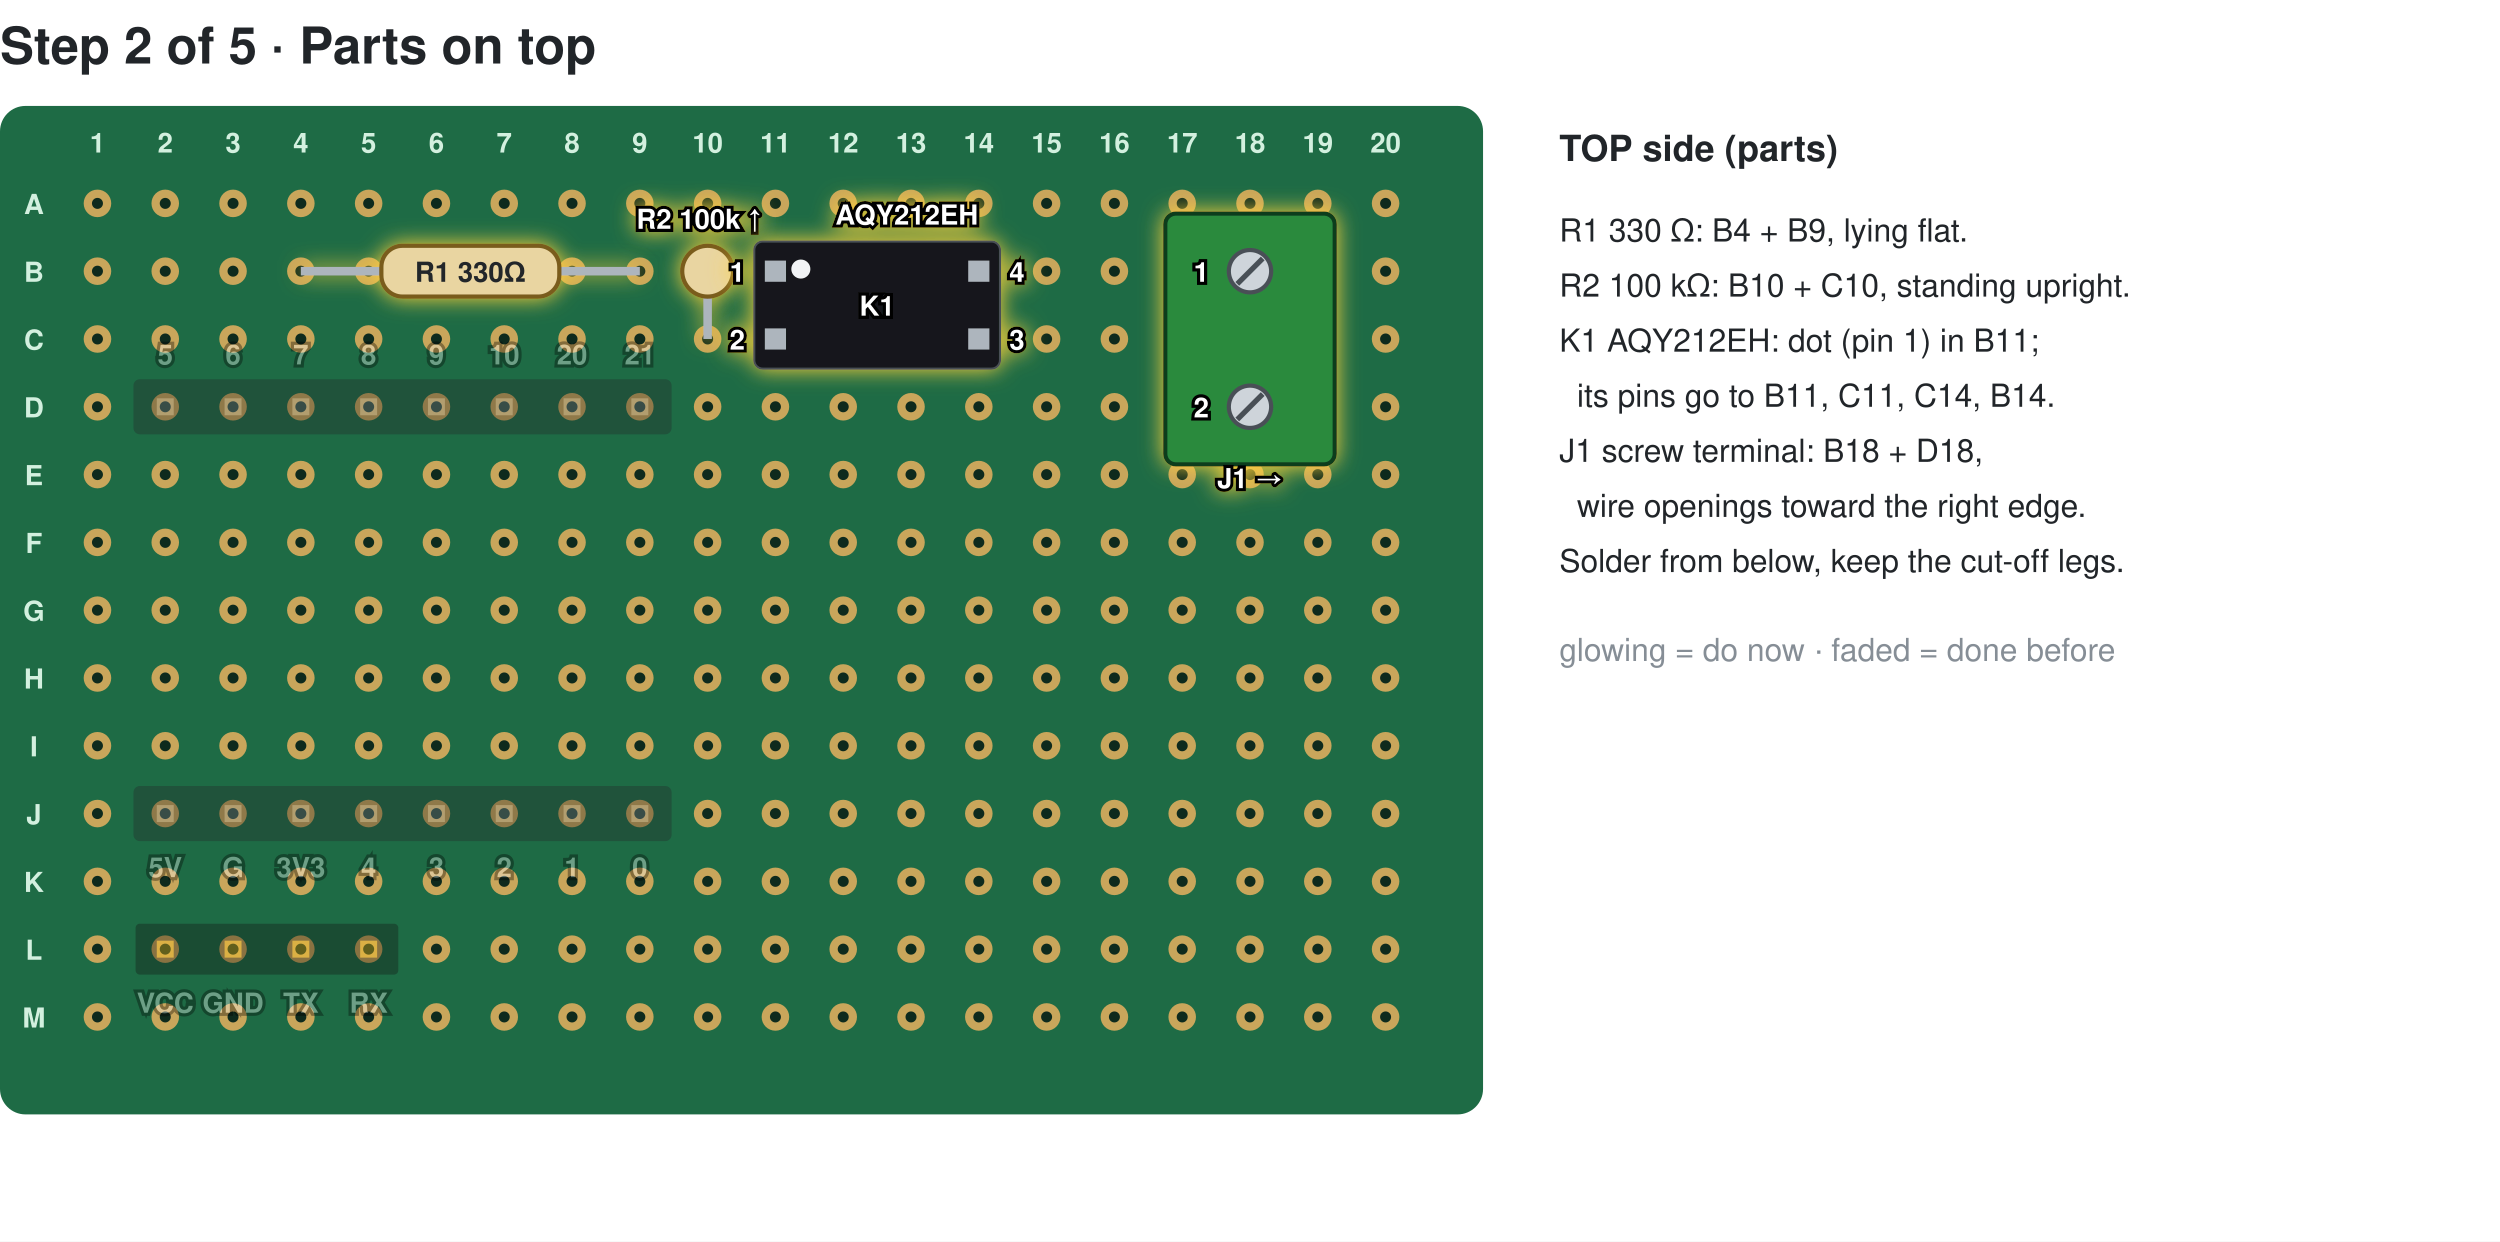
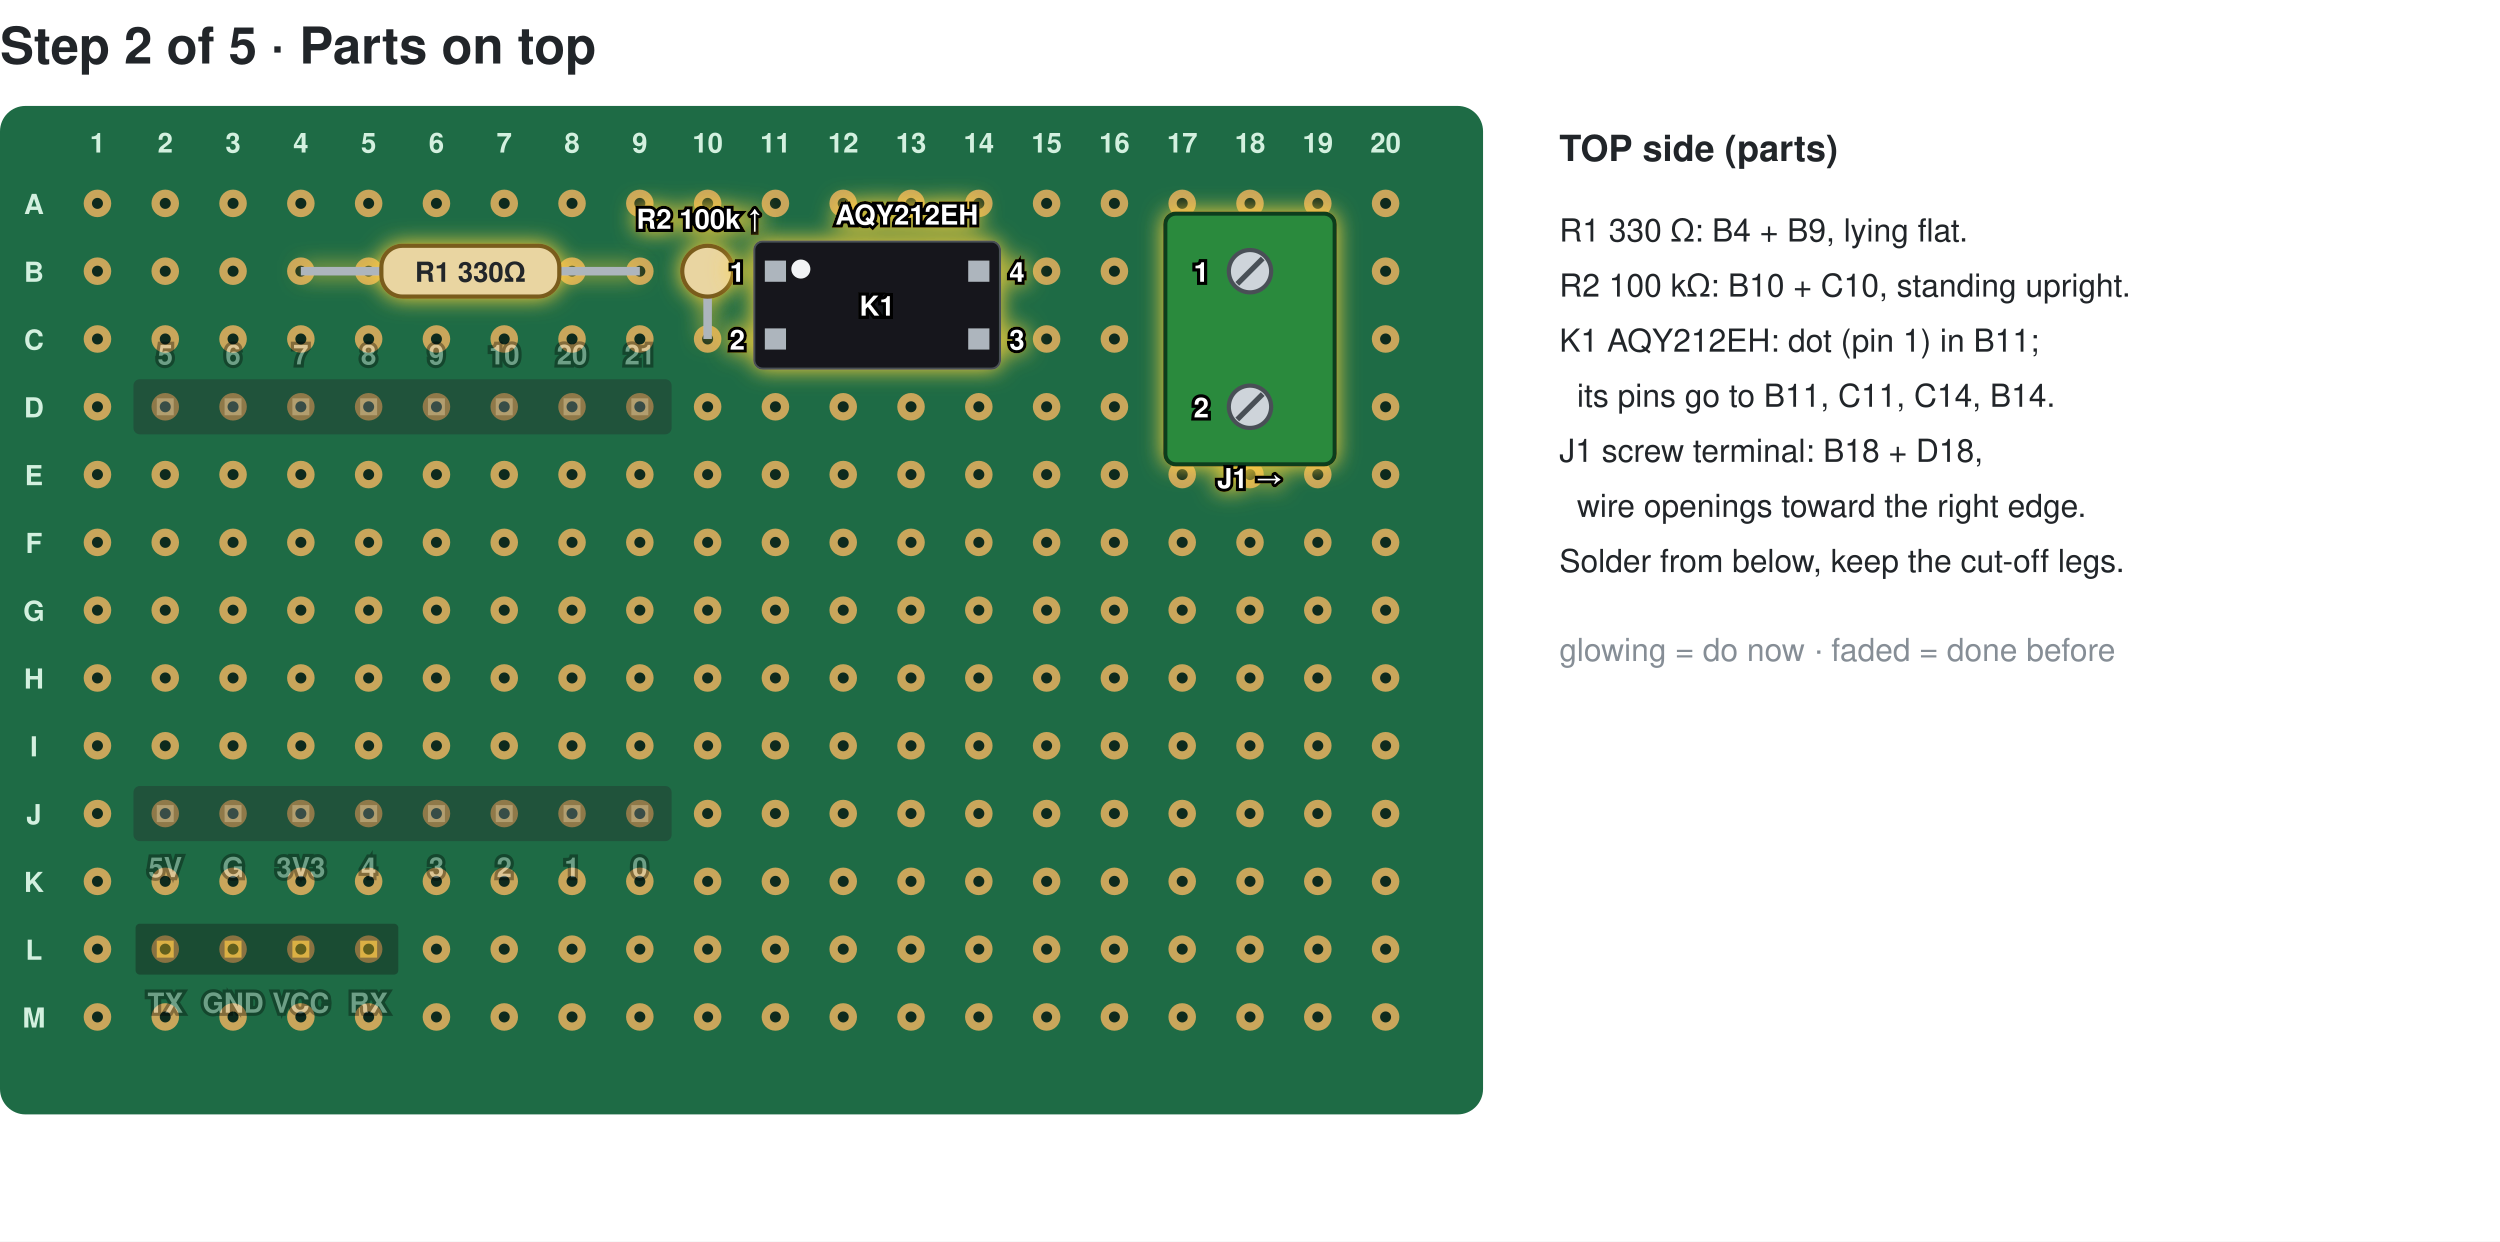
<svg xmlns="http://www.w3.org/2000/svg" viewBox="0 0 1180 586" width="1180" height="586">
  <style>
text{font-family:-apple-system,"Segoe UI",Helvetica,Arial,sans-serif}
.pcb{fill:#1e6b45}.pad{fill:#c9a65b}.hole{fill:#0e2a1d}
.axis{font-size:13px;fill:#d3f0df;text-anchor:middle;font-weight:600}
.cap{font-size:17px;fill:#212529;font-weight:700}
.body{font-size:15px;fill:#212529}
.mono{font-family:Menlo,Consolas,monospace;font-size:14px;fill:#212529}
.h1{font-size:24px;font-weight:800;fill:#212529}
.lab{font-size:13px;font-weight:700;fill:#fff;text-anchor:middle;paint-order:stroke;stroke:#000;stroke-width:3px}
.labd{font-size:13px;font-weight:700;fill:#212529;text-anchor:middle}
.pinl{font-size:12px;font-weight:700;fill:#fff;text-anchor:middle;paint-order:stroke;stroke:#000;stroke-width:3px}
.new{filter:drop-shadow(0 0 5px #ffd43b)}
</style>
  <rect width="100%" height="100%" fill="#fff" />
  <text x="0" y="30" class="h1">Step 2 of 5 · Parts on top</text>
  <text x="736" y="76" class="cap">TOP side (parts)</text>
  <text x="736" y="114" class="body" xml:space="preserve">R1 330 Ω: B4 + B9, lying flat.</text>
  <text x="736" y="140" class="body" xml:space="preserve">R2 100 kΩ: B10 + C10, standing upright.</text>
  <text x="736" y="166" class="body" xml:space="preserve">K1 AQY212EH: dot (pin 1) in B11;</text>
  <text x="736" y="192" class="body" xml:space="preserve">  its pins go to B11, C11, C14, B14.</text>
  <text x="736" y="218" class="body" xml:space="preserve">J1 screw terminal: B18 + D18,</text>
  <text x="736" y="244" class="body" xml:space="preserve">  wire openings toward the right edge.</text>
  <text x="736" y="270" class="body" xml:space="preserve">Solder from below, keep the cut-off legs.</text>
  <text x="736" y="312" class="body" style="fill:#868e96">glowing = do now · faded = done before</text>
  <rect x="0" y="50" width="700" height="476" rx="12" class="pcb" />
  <text x="46" y="72" class="axis">1</text>
  <text x="78" y="72" class="axis">2</text>
  <text x="110" y="72" class="axis">3</text>
  <text x="142" y="72" class="axis">4</text>
  <text x="174" y="72" class="axis">5</text>
  <text x="206" y="72" class="axis">6</text>
  <text x="238" y="72" class="axis">7</text>
  <text x="270" y="72" class="axis">8</text>
  <text x="302" y="72" class="axis">9</text>
  <text x="334" y="72" class="axis">10</text>
  <text x="366" y="72" class="axis">11</text>
  <text x="398" y="72" class="axis">12</text>
  <text x="430" y="72" class="axis">13</text>
  <text x="462" y="72" class="axis">14</text>
  <text x="494" y="72" class="axis">15</text>
  <text x="526" y="72" class="axis">16</text>
  <text x="558" y="72" class="axis">17</text>
  <text x="590" y="72" class="axis">18</text>
  <text x="622" y="72" class="axis">19</text>
  <text x="654" y="72" class="axis">20</text>
  <text x="16" y="101" class="axis">A</text>
  <circle cx="46" cy="96" r="6.5" class="pad" />
  <circle cx="46" cy="96" r="2.6" class="hole" />
  <circle cx="78" cy="96" r="6.5" class="pad" />
  <circle cx="78" cy="96" r="2.6" class="hole" />
  <circle cx="110" cy="96" r="6.5" class="pad" />
  <circle cx="110" cy="96" r="2.6" class="hole" />
  <circle cx="142" cy="96" r="6.5" class="pad" />
  <circle cx="142" cy="96" r="2.6" class="hole" />
  <circle cx="174" cy="96" r="6.5" class="pad" />
  <circle cx="174" cy="96" r="2.6" class="hole" />
  <circle cx="206" cy="96" r="6.5" class="pad" />
  <circle cx="206" cy="96" r="2.6" class="hole" />
  <circle cx="238" cy="96" r="6.5" class="pad" />
  <circle cx="238" cy="96" r="2.6" class="hole" />
  <circle cx="270" cy="96" r="6.5" class="pad" />
  <circle cx="270" cy="96" r="2.6" class="hole" />
  <circle cx="302" cy="96" r="6.5" class="pad" />
  <circle cx="302" cy="96" r="2.6" class="hole" />
  <circle cx="334" cy="96" r="6.5" class="pad" />
  <circle cx="334" cy="96" r="2.6" class="hole" />
  <circle cx="366" cy="96" r="6.5" class="pad" />
  <circle cx="366" cy="96" r="2.6" class="hole" />
  <circle cx="398" cy="96" r="6.5" class="pad" />
  <circle cx="398" cy="96" r="2.6" class="hole" />
  <circle cx="430" cy="96" r="6.5" class="pad" />
  <circle cx="430" cy="96" r="2.6" class="hole" />
  <circle cx="462" cy="96" r="6.5" class="pad" />
  <circle cx="462" cy="96" r="2.6" class="hole" />
  <circle cx="494" cy="96" r="6.5" class="pad" />
  <circle cx="494" cy="96" r="2.6" class="hole" />
  <circle cx="526" cy="96" r="6.5" class="pad" />
  <circle cx="526" cy="96" r="2.6" class="hole" />
  <circle cx="558" cy="96" r="6.5" class="pad" />
  <circle cx="558" cy="96" r="2.6" class="hole" />
  <circle cx="590" cy="96" r="6.5" class="pad" />
  <circle cx="590" cy="96" r="2.6" class="hole" />
  <circle cx="622" cy="96" r="6.5" class="pad" />
  <circle cx="622" cy="96" r="2.6" class="hole" />
  <circle cx="654" cy="96" r="6.5" class="pad" />
  <circle cx="654" cy="96" r="2.6" class="hole" />
  <text x="16" y="133" class="axis">B</text>
  <circle cx="46" cy="128" r="6.5" class="pad" />
  <circle cx="46" cy="128" r="2.6" class="hole" />
  <circle cx="78" cy="128" r="6.5" class="pad" />
  <circle cx="78" cy="128" r="2.6" class="hole" />
  <circle cx="110" cy="128" r="6.5" class="pad" />
  <circle cx="110" cy="128" r="2.6" class="hole" />
  <circle cx="142" cy="128" r="6.5" class="pad" />
  <circle cx="142" cy="128" r="2.6" class="hole" />
  <circle cx="174" cy="128" r="6.5" class="pad" />
  <circle cx="174" cy="128" r="2.6" class="hole" />
  <circle cx="206" cy="128" r="6.5" class="pad" />
  <circle cx="206" cy="128" r="2.6" class="hole" />
  <circle cx="238" cy="128" r="6.5" class="pad" />
  <circle cx="238" cy="128" r="2.6" class="hole" />
  <circle cx="270" cy="128" r="6.5" class="pad" />
  <circle cx="270" cy="128" r="2.6" class="hole" />
  <circle cx="302" cy="128" r="6.5" class="pad" />
  <circle cx="302" cy="128" r="2.6" class="hole" />
  <circle cx="334" cy="128" r="6.5" class="pad" />
  <circle cx="334" cy="128" r="2.6" class="hole" />
  <circle cx="366" cy="128" r="6.5" class="pad" />
  <circle cx="366" cy="128" r="2.6" class="hole" />
  <circle cx="398" cy="128" r="6.5" class="pad" />
  <circle cx="398" cy="128" r="2.6" class="hole" />
  <circle cx="430" cy="128" r="6.5" class="pad" />
  <circle cx="430" cy="128" r="2.6" class="hole" />
  <circle cx="462" cy="128" r="6.5" class="pad" />
  <circle cx="462" cy="128" r="2.6" class="hole" />
  <circle cx="494" cy="128" r="6.5" class="pad" />
  <circle cx="494" cy="128" r="2.6" class="hole" />
  <circle cx="526" cy="128" r="6.5" class="pad" />
  <circle cx="526" cy="128" r="2.6" class="hole" />
  <circle cx="558" cy="128" r="6.5" class="pad" />
  <circle cx="558" cy="128" r="2.6" class="hole" />
  <circle cx="590" cy="128" r="6.5" class="pad" />
  <circle cx="590" cy="128" r="2.6" class="hole" />
  <circle cx="622" cy="128" r="6.5" class="pad" />
  <circle cx="622" cy="128" r="2.6" class="hole" />
  <circle cx="654" cy="128" r="6.5" class="pad" />
  <circle cx="654" cy="128" r="2.6" class="hole" />
  <text x="16" y="165" class="axis">C</text>
  <circle cx="46" cy="160" r="6.5" class="pad" />
  <circle cx="46" cy="160" r="2.6" class="hole" />
  <circle cx="78" cy="160" r="6.5" class="pad" />
  <circle cx="78" cy="160" r="2.6" class="hole" />
  <circle cx="110" cy="160" r="6.5" class="pad" />
  <circle cx="110" cy="160" r="2.6" class="hole" />
  <circle cx="142" cy="160" r="6.5" class="pad" />
  <circle cx="142" cy="160" r="2.6" class="hole" />
  <circle cx="174" cy="160" r="6.5" class="pad" />
  <circle cx="174" cy="160" r="2.6" class="hole" />
  <circle cx="206" cy="160" r="6.5" class="pad" />
  <circle cx="206" cy="160" r="2.6" class="hole" />
  <circle cx="238" cy="160" r="6.5" class="pad" />
  <circle cx="238" cy="160" r="2.6" class="hole" />
  <circle cx="270" cy="160" r="6.5" class="pad" />
  <circle cx="270" cy="160" r="2.6" class="hole" />
  <circle cx="302" cy="160" r="6.5" class="pad" />
  <circle cx="302" cy="160" r="2.6" class="hole" />
  <circle cx="334" cy="160" r="6.5" class="pad" />
  <circle cx="334" cy="160" r="2.6" class="hole" />
  <circle cx="366" cy="160" r="6.5" class="pad" />
  <circle cx="366" cy="160" r="2.6" class="hole" />
  <circle cx="398" cy="160" r="6.5" class="pad" />
  <circle cx="398" cy="160" r="2.6" class="hole" />
  <circle cx="430" cy="160" r="6.5" class="pad" />
  <circle cx="430" cy="160" r="2.6" class="hole" />
  <circle cx="462" cy="160" r="6.5" class="pad" />
  <circle cx="462" cy="160" r="2.6" class="hole" />
  <circle cx="494" cy="160" r="6.5" class="pad" />
  <circle cx="494" cy="160" r="2.6" class="hole" />
  <circle cx="526" cy="160" r="6.5" class="pad" />
  <circle cx="526" cy="160" r="2.6" class="hole" />
  <circle cx="558" cy="160" r="6.5" class="pad" />
  <circle cx="558" cy="160" r="2.6" class="hole" />
  <circle cx="590" cy="160" r="6.5" class="pad" />
  <circle cx="590" cy="160" r="2.6" class="hole" />
  <circle cx="622" cy="160" r="6.5" class="pad" />
  <circle cx="622" cy="160" r="2.6" class="hole" />
  <circle cx="654" cy="160" r="6.5" class="pad" />
  <circle cx="654" cy="160" r="2.6" class="hole" />
  <text x="16" y="197" class="axis">D</text>
  <circle cx="46" cy="192" r="6.5" class="pad" />
  <circle cx="46" cy="192" r="2.6" class="hole" />
  <circle cx="78" cy="192" r="6.5" class="pad" />
  <circle cx="78" cy="192" r="2.6" class="hole" />
  <circle cx="110" cy="192" r="6.5" class="pad" />
  <circle cx="110" cy="192" r="2.6" class="hole" />
  <circle cx="142" cy="192" r="6.5" class="pad" />
  <circle cx="142" cy="192" r="2.6" class="hole" />
  <circle cx="174" cy="192" r="6.5" class="pad" />
  <circle cx="174" cy="192" r="2.6" class="hole" />
  <circle cx="206" cy="192" r="6.5" class="pad" />
  <circle cx="206" cy="192" r="2.6" class="hole" />
  <circle cx="238" cy="192" r="6.5" class="pad" />
  <circle cx="238" cy="192" r="2.6" class="hole" />
  <circle cx="270" cy="192" r="6.5" class="pad" />
  <circle cx="270" cy="192" r="2.6" class="hole" />
  <circle cx="302" cy="192" r="6.5" class="pad" />
  <circle cx="302" cy="192" r="2.6" class="hole" />
  <circle cx="334" cy="192" r="6.5" class="pad" />
  <circle cx="334" cy="192" r="2.6" class="hole" />
  <circle cx="366" cy="192" r="6.5" class="pad" />
  <circle cx="366" cy="192" r="2.6" class="hole" />
  <circle cx="398" cy="192" r="6.5" class="pad" />
  <circle cx="398" cy="192" r="2.6" class="hole" />
  <circle cx="430" cy="192" r="6.5" class="pad" />
  <circle cx="430" cy="192" r="2.6" class="hole" />
  <circle cx="462" cy="192" r="6.5" class="pad" />
  <circle cx="462" cy="192" r="2.6" class="hole" />
  <circle cx="494" cy="192" r="6.5" class="pad" />
  <circle cx="494" cy="192" r="2.6" class="hole" />
  <circle cx="526" cy="192" r="6.5" class="pad" />
  <circle cx="526" cy="192" r="2.6" class="hole" />
  <circle cx="558" cy="192" r="6.5" class="pad" />
  <circle cx="558" cy="192" r="2.6" class="hole" />
  <circle cx="590" cy="192" r="6.5" class="pad" />
  <circle cx="590" cy="192" r="2.6" class="hole" />
  <circle cx="622" cy="192" r="6.5" class="pad" />
  <circle cx="622" cy="192" r="2.6" class="hole" />
  <circle cx="654" cy="192" r="6.5" class="pad" />
  <circle cx="654" cy="192" r="2.6" class="hole" />
  <text x="16" y="229" class="axis">E</text>
  <circle cx="46" cy="224" r="6.5" class="pad" />
  <circle cx="46" cy="224" r="2.6" class="hole" />
  <circle cx="78" cy="224" r="6.5" class="pad" />
  <circle cx="78" cy="224" r="2.6" class="hole" />
  <circle cx="110" cy="224" r="6.5" class="pad" />
  <circle cx="110" cy="224" r="2.6" class="hole" />
  <circle cx="142" cy="224" r="6.5" class="pad" />
  <circle cx="142" cy="224" r="2.6" class="hole" />
  <circle cx="174" cy="224" r="6.5" class="pad" />
  <circle cx="174" cy="224" r="2.6" class="hole" />
  <circle cx="206" cy="224" r="6.5" class="pad" />
  <circle cx="206" cy="224" r="2.6" class="hole" />
  <circle cx="238" cy="224" r="6.5" class="pad" />
  <circle cx="238" cy="224" r="2.6" class="hole" />
  <circle cx="270" cy="224" r="6.5" class="pad" />
  <circle cx="270" cy="224" r="2.6" class="hole" />
  <circle cx="302" cy="224" r="6.5" class="pad" />
  <circle cx="302" cy="224" r="2.6" class="hole" />
  <circle cx="334" cy="224" r="6.5" class="pad" />
  <circle cx="334" cy="224" r="2.6" class="hole" />
  <circle cx="366" cy="224" r="6.5" class="pad" />
  <circle cx="366" cy="224" r="2.6" class="hole" />
  <circle cx="398" cy="224" r="6.5" class="pad" />
  <circle cx="398" cy="224" r="2.6" class="hole" />
  <circle cx="430" cy="224" r="6.5" class="pad" />
  <circle cx="430" cy="224" r="2.6" class="hole" />
  <circle cx="462" cy="224" r="6.5" class="pad" />
  <circle cx="462" cy="224" r="2.6" class="hole" />
  <circle cx="494" cy="224" r="6.5" class="pad" />
  <circle cx="494" cy="224" r="2.6" class="hole" />
  <circle cx="526" cy="224" r="6.5" class="pad" />
  <circle cx="526" cy="224" r="2.6" class="hole" />
  <circle cx="558" cy="224" r="6.5" class="pad" />
  <circle cx="558" cy="224" r="2.6" class="hole" />
  <circle cx="590" cy="224" r="6.5" class="pad" />
  <circle cx="590" cy="224" r="2.6" class="hole" />
  <circle cx="622" cy="224" r="6.5" class="pad" />
  <circle cx="622" cy="224" r="2.6" class="hole" />
  <circle cx="654" cy="224" r="6.5" class="pad" />
  <circle cx="654" cy="224" r="2.6" class="hole" />
  <text x="16" y="261" class="axis">F</text>
  <circle cx="46" cy="256" r="6.5" class="pad" />
  <circle cx="46" cy="256" r="2.6" class="hole" />
  <circle cx="78" cy="256" r="6.5" class="pad" />
  <circle cx="78" cy="256" r="2.6" class="hole" />
  <circle cx="110" cy="256" r="6.5" class="pad" />
  <circle cx="110" cy="256" r="2.6" class="hole" />
  <circle cx="142" cy="256" r="6.5" class="pad" />
  <circle cx="142" cy="256" r="2.6" class="hole" />
  <circle cx="174" cy="256" r="6.5" class="pad" />
  <circle cx="174" cy="256" r="2.6" class="hole" />
  <circle cx="206" cy="256" r="6.5" class="pad" />
  <circle cx="206" cy="256" r="2.6" class="hole" />
  <circle cx="238" cy="256" r="6.5" class="pad" />
  <circle cx="238" cy="256" r="2.6" class="hole" />
  <circle cx="270" cy="256" r="6.5" class="pad" />
  <circle cx="270" cy="256" r="2.6" class="hole" />
  <circle cx="302" cy="256" r="6.5" class="pad" />
  <circle cx="302" cy="256" r="2.6" class="hole" />
  <circle cx="334" cy="256" r="6.5" class="pad" />
  <circle cx="334" cy="256" r="2.6" class="hole" />
  <circle cx="366" cy="256" r="6.5" class="pad" />
  <circle cx="366" cy="256" r="2.6" class="hole" />
  <circle cx="398" cy="256" r="6.5" class="pad" />
  <circle cx="398" cy="256" r="2.6" class="hole" />
  <circle cx="430" cy="256" r="6.5" class="pad" />
  <circle cx="430" cy="256" r="2.6" class="hole" />
  <circle cx="462" cy="256" r="6.5" class="pad" />
  <circle cx="462" cy="256" r="2.6" class="hole" />
  <circle cx="494" cy="256" r="6.5" class="pad" />
  <circle cx="494" cy="256" r="2.6" class="hole" />
  <circle cx="526" cy="256" r="6.5" class="pad" />
  <circle cx="526" cy="256" r="2.6" class="hole" />
  <circle cx="558" cy="256" r="6.5" class="pad" />
  <circle cx="558" cy="256" r="2.6" class="hole" />
  <circle cx="590" cy="256" r="6.5" class="pad" />
  <circle cx="590" cy="256" r="2.6" class="hole" />
  <circle cx="622" cy="256" r="6.5" class="pad" />
  <circle cx="622" cy="256" r="2.6" class="hole" />
  <circle cx="654" cy="256" r="6.5" class="pad" />
  <circle cx="654" cy="256" r="2.6" class="hole" />
  <text x="16" y="293" class="axis">G</text>
  <circle cx="46" cy="288" r="6.5" class="pad" />
  <circle cx="46" cy="288" r="2.6" class="hole" />
  <circle cx="78" cy="288" r="6.5" class="pad" />
  <circle cx="78" cy="288" r="2.6" class="hole" />
  <circle cx="110" cy="288" r="6.5" class="pad" />
  <circle cx="110" cy="288" r="2.6" class="hole" />
  <circle cx="142" cy="288" r="6.5" class="pad" />
  <circle cx="142" cy="288" r="2.6" class="hole" />
  <circle cx="174" cy="288" r="6.5" class="pad" />
  <circle cx="174" cy="288" r="2.6" class="hole" />
  <circle cx="206" cy="288" r="6.5" class="pad" />
  <circle cx="206" cy="288" r="2.6" class="hole" />
  <circle cx="238" cy="288" r="6.5" class="pad" />
  <circle cx="238" cy="288" r="2.6" class="hole" />
  <circle cx="270" cy="288" r="6.5" class="pad" />
  <circle cx="270" cy="288" r="2.6" class="hole" />
  <circle cx="302" cy="288" r="6.5" class="pad" />
  <circle cx="302" cy="288" r="2.6" class="hole" />
  <circle cx="334" cy="288" r="6.5" class="pad" />
  <circle cx="334" cy="288" r="2.6" class="hole" />
  <circle cx="366" cy="288" r="6.5" class="pad" />
  <circle cx="366" cy="288" r="2.6" class="hole" />
  <circle cx="398" cy="288" r="6.5" class="pad" />
  <circle cx="398" cy="288" r="2.6" class="hole" />
  <circle cx="430" cy="288" r="6.5" class="pad" />
  <circle cx="430" cy="288" r="2.6" class="hole" />
  <circle cx="462" cy="288" r="6.5" class="pad" />
  <circle cx="462" cy="288" r="2.6" class="hole" />
  <circle cx="494" cy="288" r="6.5" class="pad" />
  <circle cx="494" cy="288" r="2.6" class="hole" />
  <circle cx="526" cy="288" r="6.5" class="pad" />
  <circle cx="526" cy="288" r="2.6" class="hole" />
  <circle cx="558" cy="288" r="6.5" class="pad" />
  <circle cx="558" cy="288" r="2.6" class="hole" />
  <circle cx="590" cy="288" r="6.5" class="pad" />
  <circle cx="590" cy="288" r="2.6" class="hole" />
  <circle cx="622" cy="288" r="6.5" class="pad" />
  <circle cx="622" cy="288" r="2.6" class="hole" />
  <circle cx="654" cy="288" r="6.5" class="pad" />
  <circle cx="654" cy="288" r="2.6" class="hole" />
  <text x="16" y="325" class="axis">H</text>
  <circle cx="46" cy="320" r="6.5" class="pad" />
  <circle cx="46" cy="320" r="2.6" class="hole" />
  <circle cx="78" cy="320" r="6.5" class="pad" />
  <circle cx="78" cy="320" r="2.6" class="hole" />
  <circle cx="110" cy="320" r="6.5" class="pad" />
  <circle cx="110" cy="320" r="2.6" class="hole" />
  <circle cx="142" cy="320" r="6.5" class="pad" />
  <circle cx="142" cy="320" r="2.6" class="hole" />
  <circle cx="174" cy="320" r="6.5" class="pad" />
  <circle cx="174" cy="320" r="2.6" class="hole" />
  <circle cx="206" cy="320" r="6.5" class="pad" />
  <circle cx="206" cy="320" r="2.6" class="hole" />
  <circle cx="238" cy="320" r="6.5" class="pad" />
  <circle cx="238" cy="320" r="2.6" class="hole" />
  <circle cx="270" cy="320" r="6.5" class="pad" />
  <circle cx="270" cy="320" r="2.6" class="hole" />
  <circle cx="302" cy="320" r="6.5" class="pad" />
  <circle cx="302" cy="320" r="2.6" class="hole" />
  <circle cx="334" cy="320" r="6.5" class="pad" />
  <circle cx="334" cy="320" r="2.6" class="hole" />
  <circle cx="366" cy="320" r="6.5" class="pad" />
  <circle cx="366" cy="320" r="2.6" class="hole" />
  <circle cx="398" cy="320" r="6.5" class="pad" />
  <circle cx="398" cy="320" r="2.6" class="hole" />
  <circle cx="430" cy="320" r="6.5" class="pad" />
  <circle cx="430" cy="320" r="2.6" class="hole" />
  <circle cx="462" cy="320" r="6.5" class="pad" />
  <circle cx="462" cy="320" r="2.6" class="hole" />
  <circle cx="494" cy="320" r="6.5" class="pad" />
  <circle cx="494" cy="320" r="2.6" class="hole" />
  <circle cx="526" cy="320" r="6.5" class="pad" />
  <circle cx="526" cy="320" r="2.6" class="hole" />
  <circle cx="558" cy="320" r="6.5" class="pad" />
  <circle cx="558" cy="320" r="2.6" class="hole" />
  <circle cx="590" cy="320" r="6.5" class="pad" />
  <circle cx="590" cy="320" r="2.6" class="hole" />
  <circle cx="622" cy="320" r="6.5" class="pad" />
  <circle cx="622" cy="320" r="2.6" class="hole" />
  <circle cx="654" cy="320" r="6.5" class="pad" />
  <circle cx="654" cy="320" r="2.6" class="hole" />
  <text x="16" y="357" class="axis">I</text>
  <circle cx="46" cy="352" r="6.5" class="pad" />
  <circle cx="46" cy="352" r="2.6" class="hole" />
  <circle cx="78" cy="352" r="6.5" class="pad" />
  <circle cx="78" cy="352" r="2.6" class="hole" />
  <circle cx="110" cy="352" r="6.5" class="pad" />
  <circle cx="110" cy="352" r="2.6" class="hole" />
  <circle cx="142" cy="352" r="6.5" class="pad" />
  <circle cx="142" cy="352" r="2.6" class="hole" />
  <circle cx="174" cy="352" r="6.5" class="pad" />
  <circle cx="174" cy="352" r="2.6" class="hole" />
  <circle cx="206" cy="352" r="6.5" class="pad" />
  <circle cx="206" cy="352" r="2.6" class="hole" />
  <circle cx="238" cy="352" r="6.5" class="pad" />
  <circle cx="238" cy="352" r="2.6" class="hole" />
  <circle cx="270" cy="352" r="6.5" class="pad" />
  <circle cx="270" cy="352" r="2.6" class="hole" />
  <circle cx="302" cy="352" r="6.5" class="pad" />
  <circle cx="302" cy="352" r="2.6" class="hole" />
  <circle cx="334" cy="352" r="6.5" class="pad" />
  <circle cx="334" cy="352" r="2.6" class="hole" />
  <circle cx="366" cy="352" r="6.5" class="pad" />
  <circle cx="366" cy="352" r="2.6" class="hole" />
  <circle cx="398" cy="352" r="6.5" class="pad" />
  <circle cx="398" cy="352" r="2.6" class="hole" />
  <circle cx="430" cy="352" r="6.5" class="pad" />
  <circle cx="430" cy="352" r="2.6" class="hole" />
  <circle cx="462" cy="352" r="6.5" class="pad" />
  <circle cx="462" cy="352" r="2.6" class="hole" />
  <circle cx="494" cy="352" r="6.5" class="pad" />
  <circle cx="494" cy="352" r="2.6" class="hole" />
  <circle cx="526" cy="352" r="6.5" class="pad" />
  <circle cx="526" cy="352" r="2.6" class="hole" />
  <circle cx="558" cy="352" r="6.5" class="pad" />
  <circle cx="558" cy="352" r="2.6" class="hole" />
  <circle cx="590" cy="352" r="6.5" class="pad" />
  <circle cx="590" cy="352" r="2.6" class="hole" />
  <circle cx="622" cy="352" r="6.5" class="pad" />
  <circle cx="622" cy="352" r="2.6" class="hole" />
  <circle cx="654" cy="352" r="6.5" class="pad" />
  <circle cx="654" cy="352" r="2.6" class="hole" />
  <text x="16" y="389" class="axis">J</text>
  <circle cx="46" cy="384" r="6.5" class="pad" />
  <circle cx="46" cy="384" r="2.6" class="hole" />
  <circle cx="78" cy="384" r="6.5" class="pad" />
  <circle cx="78" cy="384" r="2.6" class="hole" />
  <circle cx="110" cy="384" r="6.5" class="pad" />
  <circle cx="110" cy="384" r="2.6" class="hole" />
  <circle cx="142" cy="384" r="6.5" class="pad" />
  <circle cx="142" cy="384" r="2.6" class="hole" />
  <circle cx="174" cy="384" r="6.5" class="pad" />
  <circle cx="174" cy="384" r="2.6" class="hole" />
  <circle cx="206" cy="384" r="6.5" class="pad" />
  <circle cx="206" cy="384" r="2.6" class="hole" />
  <circle cx="238" cy="384" r="6.5" class="pad" />
  <circle cx="238" cy="384" r="2.6" class="hole" />
  <circle cx="270" cy="384" r="6.5" class="pad" />
  <circle cx="270" cy="384" r="2.6" class="hole" />
  <circle cx="302" cy="384" r="6.5" class="pad" />
  <circle cx="302" cy="384" r="2.6" class="hole" />
  <circle cx="334" cy="384" r="6.5" class="pad" />
  <circle cx="334" cy="384" r="2.6" class="hole" />
  <circle cx="366" cy="384" r="6.5" class="pad" />
  <circle cx="366" cy="384" r="2.6" class="hole" />
  <circle cx="398" cy="384" r="6.5" class="pad" />
  <circle cx="398" cy="384" r="2.6" class="hole" />
  <circle cx="430" cy="384" r="6.5" class="pad" />
  <circle cx="430" cy="384" r="2.6" class="hole" />
  <circle cx="462" cy="384" r="6.5" class="pad" />
  <circle cx="462" cy="384" r="2.6" class="hole" />
  <circle cx="494" cy="384" r="6.5" class="pad" />
  <circle cx="494" cy="384" r="2.6" class="hole" />
  <circle cx="526" cy="384" r="6.5" class="pad" />
  <circle cx="526" cy="384" r="2.6" class="hole" />
  <circle cx="558" cy="384" r="6.5" class="pad" />
  <circle cx="558" cy="384" r="2.6" class="hole" />
  <circle cx="590" cy="384" r="6.5" class="pad" />
  <circle cx="590" cy="384" r="2.6" class="hole" />
  <circle cx="622" cy="384" r="6.5" class="pad" />
  <circle cx="622" cy="384" r="2.6" class="hole" />
  <circle cx="654" cy="384" r="6.5" class="pad" />
  <circle cx="654" cy="384" r="2.6" class="hole" />
  <text x="16" y="421" class="axis">K</text>
  <circle cx="46" cy="416" r="6.5" class="pad" />
  <circle cx="46" cy="416" r="2.6" class="hole" />
  <circle cx="78" cy="416" r="6.5" class="pad" />
  <circle cx="78" cy="416" r="2.6" class="hole" />
  <circle cx="110" cy="416" r="6.5" class="pad" />
  <circle cx="110" cy="416" r="2.6" class="hole" />
  <circle cx="142" cy="416" r="6.5" class="pad" />
  <circle cx="142" cy="416" r="2.6" class="hole" />
  <circle cx="174" cy="416" r="6.5" class="pad" />
  <circle cx="174" cy="416" r="2.6" class="hole" />
  <circle cx="206" cy="416" r="6.5" class="pad" />
  <circle cx="206" cy="416" r="2.6" class="hole" />
  <circle cx="238" cy="416" r="6.5" class="pad" />
  <circle cx="238" cy="416" r="2.6" class="hole" />
  <circle cx="270" cy="416" r="6.5" class="pad" />
  <circle cx="270" cy="416" r="2.6" class="hole" />
  <circle cx="302" cy="416" r="6.5" class="pad" />
  <circle cx="302" cy="416" r="2.6" class="hole" />
  <circle cx="334" cy="416" r="6.5" class="pad" />
  <circle cx="334" cy="416" r="2.6" class="hole" />
  <circle cx="366" cy="416" r="6.5" class="pad" />
  <circle cx="366" cy="416" r="2.6" class="hole" />
  <circle cx="398" cy="416" r="6.5" class="pad" />
  <circle cx="398" cy="416" r="2.6" class="hole" />
  <circle cx="430" cy="416" r="6.5" class="pad" />
  <circle cx="430" cy="416" r="2.6" class="hole" />
  <circle cx="462" cy="416" r="6.5" class="pad" />
  <circle cx="462" cy="416" r="2.6" class="hole" />
  <circle cx="494" cy="416" r="6.5" class="pad" />
  <circle cx="494" cy="416" r="2.6" class="hole" />
  <circle cx="526" cy="416" r="6.5" class="pad" />
  <circle cx="526" cy="416" r="2.6" class="hole" />
  <circle cx="558" cy="416" r="6.5" class="pad" />
  <circle cx="558" cy="416" r="2.6" class="hole" />
  <circle cx="590" cy="416" r="6.5" class="pad" />
  <circle cx="590" cy="416" r="2.6" class="hole" />
  <circle cx="622" cy="416" r="6.5" class="pad" />
  <circle cx="622" cy="416" r="2.6" class="hole" />
  <circle cx="654" cy="416" r="6.5" class="pad" />
  <circle cx="654" cy="416" r="2.6" class="hole" />
  <text x="16" y="453" class="axis">L</text>
  <circle cx="46" cy="448" r="6.5" class="pad" />
  <circle cx="46" cy="448" r="2.6" class="hole" />
  <circle cx="78" cy="448" r="6.5" class="pad" />
  <circle cx="78" cy="448" r="2.6" class="hole" />
  <circle cx="110" cy="448" r="6.5" class="pad" />
  <circle cx="110" cy="448" r="2.6" class="hole" />
  <circle cx="142" cy="448" r="6.5" class="pad" />
  <circle cx="142" cy="448" r="2.6" class="hole" />
  <circle cx="174" cy="448" r="6.5" class="pad" />
  <circle cx="174" cy="448" r="2.6" class="hole" />
  <circle cx="206" cy="448" r="6.5" class="pad" />
  <circle cx="206" cy="448" r="2.6" class="hole" />
  <circle cx="238" cy="448" r="6.5" class="pad" />
  <circle cx="238" cy="448" r="2.6" class="hole" />
  <circle cx="270" cy="448" r="6.5" class="pad" />
  <circle cx="270" cy="448" r="2.6" class="hole" />
  <circle cx="302" cy="448" r="6.5" class="pad" />
  <circle cx="302" cy="448" r="2.6" class="hole" />
  <circle cx="334" cy="448" r="6.5" class="pad" />
  <circle cx="334" cy="448" r="2.6" class="hole" />
  <circle cx="366" cy="448" r="6.5" class="pad" />
  <circle cx="366" cy="448" r="2.6" class="hole" />
  <circle cx="398" cy="448" r="6.5" class="pad" />
  <circle cx="398" cy="448" r="2.6" class="hole" />
  <circle cx="430" cy="448" r="6.5" class="pad" />
  <circle cx="430" cy="448" r="2.6" class="hole" />
  <circle cx="462" cy="448" r="6.5" class="pad" />
  <circle cx="462" cy="448" r="2.6" class="hole" />
  <circle cx="494" cy="448" r="6.5" class="pad" />
  <circle cx="494" cy="448" r="2.6" class="hole" />
  <circle cx="526" cy="448" r="6.5" class="pad" />
  <circle cx="526" cy="448" r="2.6" class="hole" />
  <circle cx="558" cy="448" r="6.5" class="pad" />
  <circle cx="558" cy="448" r="2.6" class="hole" />
  <circle cx="590" cy="448" r="6.5" class="pad" />
  <circle cx="590" cy="448" r="2.6" class="hole" />
  <circle cx="622" cy="448" r="6.5" class="pad" />
  <circle cx="622" cy="448" r="2.6" class="hole" />
  <circle cx="654" cy="448" r="6.5" class="pad" />
  <circle cx="654" cy="448" r="2.6" class="hole" />
  <text x="16" y="485" class="axis">M</text>
  <circle cx="46" cy="480" r="6.5" class="pad" />
  <circle cx="46" cy="480" r="2.6" class="hole" />
  <circle cx="78" cy="480" r="6.5" class="pad" />
  <circle cx="78" cy="480" r="2.6" class="hole" />
  <circle cx="110" cy="480" r="6.5" class="pad" />
  <circle cx="110" cy="480" r="2.6" class="hole" />
  <circle cx="142" cy="480" r="6.5" class="pad" />
  <circle cx="142" cy="480" r="2.6" class="hole" />
  <circle cx="174" cy="480" r="6.5" class="pad" />
  <circle cx="174" cy="480" r="2.6" class="hole" />
  <circle cx="206" cy="480" r="6.5" class="pad" />
  <circle cx="206" cy="480" r="2.6" class="hole" />
  <circle cx="238" cy="480" r="6.5" class="pad" />
  <circle cx="238" cy="480" r="2.6" class="hole" />
  <circle cx="270" cy="480" r="6.5" class="pad" />
  <circle cx="270" cy="480" r="2.6" class="hole" />
  <circle cx="302" cy="480" r="6.5" class="pad" />
  <circle cx="302" cy="480" r="2.6" class="hole" />
  <circle cx="334" cy="480" r="6.5" class="pad" />
  <circle cx="334" cy="480" r="2.6" class="hole" />
  <circle cx="366" cy="480" r="6.5" class="pad" />
  <circle cx="366" cy="480" r="2.6" class="hole" />
  <circle cx="398" cy="480" r="6.5" class="pad" />
  <circle cx="398" cy="480" r="2.6" class="hole" />
  <circle cx="430" cy="480" r="6.5" class="pad" />
  <circle cx="430" cy="480" r="2.6" class="hole" />
  <circle cx="462" cy="480" r="6.5" class="pad" />
  <circle cx="462" cy="480" r="2.6" class="hole" />
  <circle cx="494" cy="480" r="6.5" class="pad" />
  <circle cx="494" cy="480" r="2.6" class="hole" />
  <circle cx="526" cy="480" r="6.5" class="pad" />
  <circle cx="526" cy="480" r="2.6" class="hole" />
  <circle cx="558" cy="480" r="6.5" class="pad" />
  <circle cx="558" cy="480" r="2.6" class="hole" />
  <circle cx="590" cy="480" r="6.5" class="pad" />
  <circle cx="590" cy="480" r="2.6" class="hole" />
  <circle cx="622" cy="480" r="6.5" class="pad" />
  <circle cx="622" cy="480" r="2.6" class="hole" />
  <circle cx="654" cy="480" r="6.5" class="pad" />
  <circle cx="654" cy="480" r="2.6" class="hole" />
  <g opacity="0.35">
    <rect x="63" y="179" width="254" height="26" rx="3" fill="#212529" />
    <rect x="74" y="188" width="8" height="8" fill="#868e96" />
    <text x="78" y="172" class="lab">5</text>
    <rect x="106" y="188" width="8" height="8" fill="#868e96" />
    <text x="110" y="172" class="lab">6</text>
    <rect x="138" y="188" width="8" height="8" fill="#868e96" />
    <text x="142" y="172" class="lab">7</text>
    <rect x="170" y="188" width="8" height="8" fill="#868e96" />
    <text x="174" y="172" class="lab">8</text>
    <rect x="202" y="188" width="8" height="8" fill="#868e96" />
    <text x="206" y="172" class="lab">9</text>
    <rect x="234" y="188" width="8" height="8" fill="#868e96" />
    <text x="238" y="172" class="lab">10</text>
    <rect x="266" y="188" width="8" height="8" fill="#868e96" />
    <text x="270" y="172" class="lab">20</text>
    <rect x="298" y="188" width="8" height="8" fill="#868e96" />
    <text x="302" y="172" class="lab">21</text>
  </g>
  <g opacity="0.35">
    <rect x="63" y="371" width="254" height="26" rx="3" fill="#212529" />
    <rect x="74" y="380" width="8" height="8" fill="#868e96" />
    <text x="78" y="414" class="lab">5V</text>
    <rect x="106" y="380" width="8" height="8" fill="#868e96" />
    <text x="110" y="414" class="lab">G</text>
    <rect x="138" y="380" width="8" height="8" fill="#868e96" />
    <text x="142" y="414" class="lab">3V3</text>
    <rect x="170" y="380" width="8" height="8" fill="#868e96" />
    <text x="174" y="414" class="lab">4</text>
    <rect x="202" y="380" width="8" height="8" fill="#868e96" />
    <text x="206" y="414" class="lab">3</text>
    <rect x="234" y="380" width="8" height="8" fill="#868e96" />
    <text x="238" y="414" class="lab">2</text>
    <rect x="266" y="380" width="8" height="8" fill="#868e96" />
    <text x="270" y="414" class="lab">1</text>
    <rect x="298" y="380" width="8" height="8" fill="#868e96" />
    <text x="302" y="414" class="lab">0</text>
  </g>
  <g opacity="0.35">
    <rect x="64" y="436" width="124" height="24" rx="2" fill="#111" />
    <rect x="74" y="444" width="8" height="8" fill="#fcc419" />
-     <text x="78" y="478" class="lab">VCC</text>
+     <text x="78" y="478" class="lab">TX</text>
    <rect x="106" y="444" width="8" height="8" fill="#fcc419" />
    <text x="110" y="478" class="lab">GND</text>
    <rect x="138" y="444" width="8" height="8" fill="#fcc419" />
-     <text x="142" y="478" class="lab">TX</text>
+     <text x="142" y="478" class="lab">VCC</text>
    <rect x="170" y="444" width="8" height="8" fill="#fcc419" />
    <text x="174" y="478" class="lab">RX</text>
  </g>
  <g class="new">
    <line x1="142" y1="128" x2="302" y2="128" stroke="#adb5bd" stroke-width="4" />
    <rect x="180.0" y="116" width="84" height="24" rx="10" fill="#e9d5a1" stroke="#7a5c1e" stroke-width="2" />
    <text x="222.0" y="133" class="labd">R1 330Ω</text>
  </g>
  <g class="new">
    <line x1="334" y1="128" x2="334" y2="160" stroke="#adb5bd" stroke-width="4" />
    <circle cx="334" cy="128" r="12" fill="#e9d5a1" stroke="#7a5c1e" stroke-width="2" />
    <text x="330" y="108" class="lab">R2 100k ↑</text>
  </g>
  <g class="new">
    <rect x="356" y="114" width="116" height="60" rx="4" fill="#16181b" stroke="#495057" />
    <circle cx="378" cy="127" r="4.5" fill="#f1f3f5" />
    <text x="414.0" y="149.0" class="lab">K1</text>
    <rect x="361" y="123" width="10" height="10" fill="#adb5bd" />
    <text x="348" y="133" class="lab">1</text>
    <rect x="361" y="155" width="10" height="10" fill="#adb5bd" />
    <text x="348" y="165" class="lab">2</text>
    <rect x="457" y="155" width="10" height="10" fill="#adb5bd" />
    <text x="480" y="165" class="lab">3</text>
    <rect x="457" y="123" width="10" height="10" fill="#adb5bd" />
    <text x="480" y="133" class="lab">4</text>
    <text x="428.0" y="106" class="lab">AQY212EH</text>
  </g>
  <g class="new">
    <rect x="550.0" y="100.8" width="80.0" height="118.4" rx="5" fill="#2b8a3e" stroke="#0b3d1f" stroke-width="2" />
    <circle cx="590" cy="128" r="10" fill="#ced4da" stroke="#495057" stroke-width="2" />
    <line x1="584" y1="134" x2="596" y2="122" stroke="#495057" stroke-width="2.5" />
    <text x="567" y="133" class="lab">1</text>
    <circle cx="590" cy="192" r="10" fill="#ced4da" stroke="#495057" stroke-width="2" />
    <line x1="584" y1="198" x2="596" y2="186" stroke="#495057" stroke-width="2.5" />
    <text x="567" y="197" class="lab">2</text>
    <text x="590" y="230.4" class="lab">J1 →</text>
  </g>
</svg>
